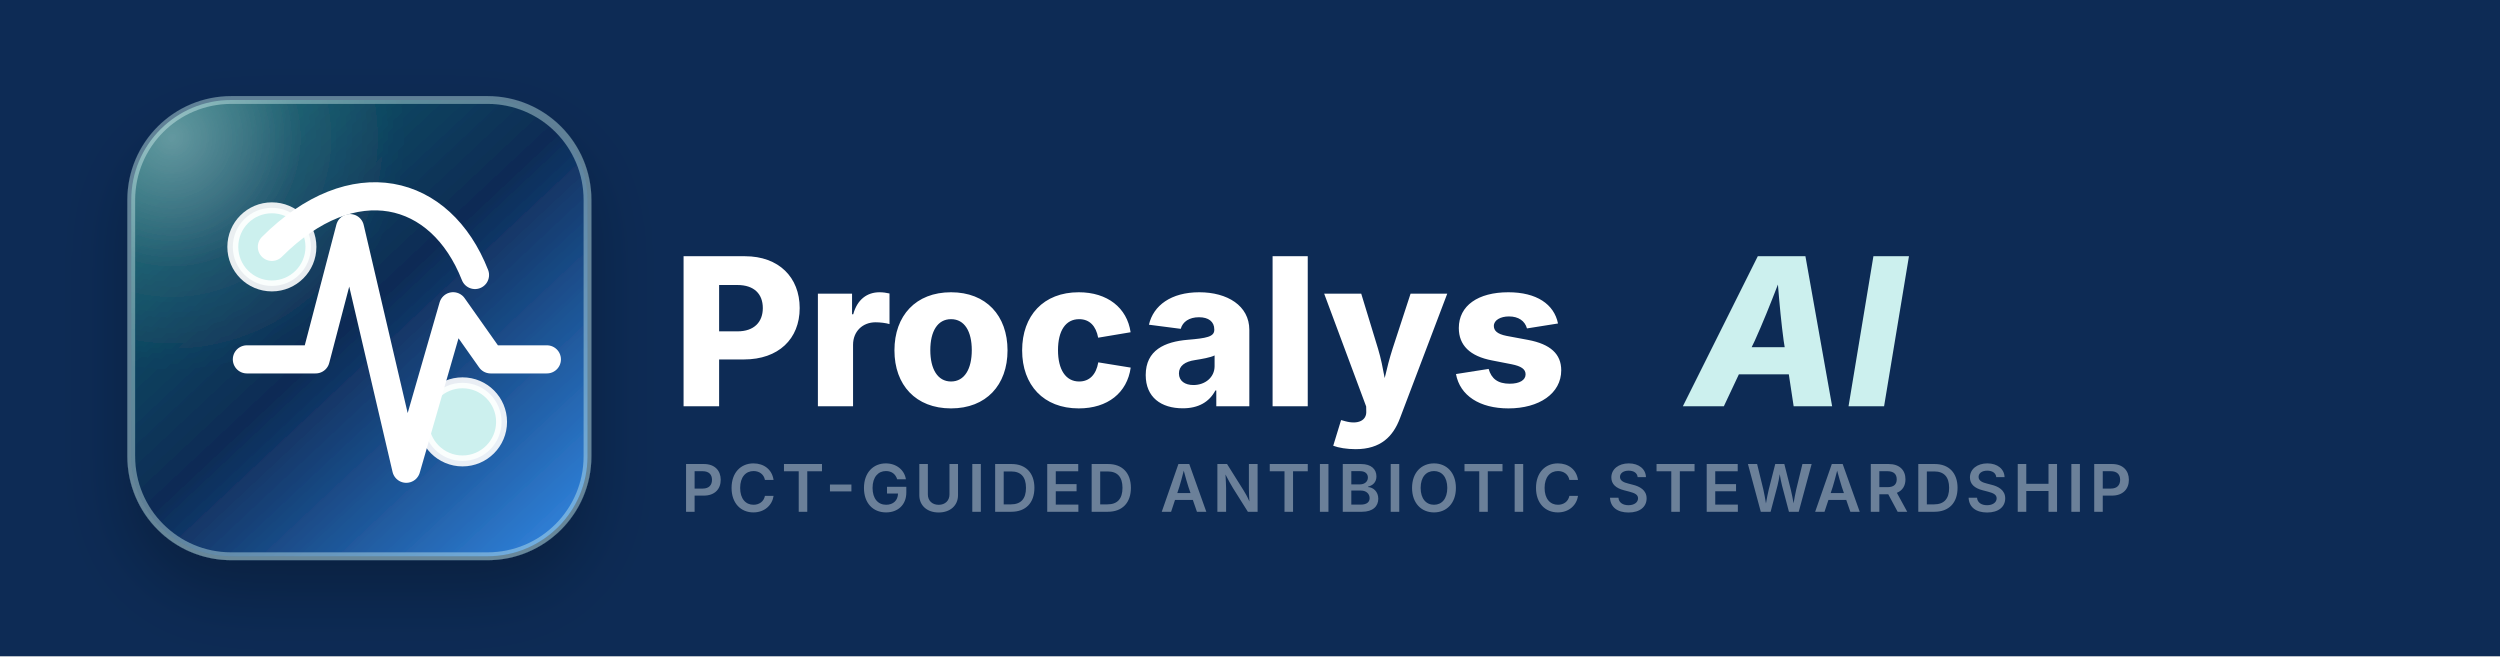
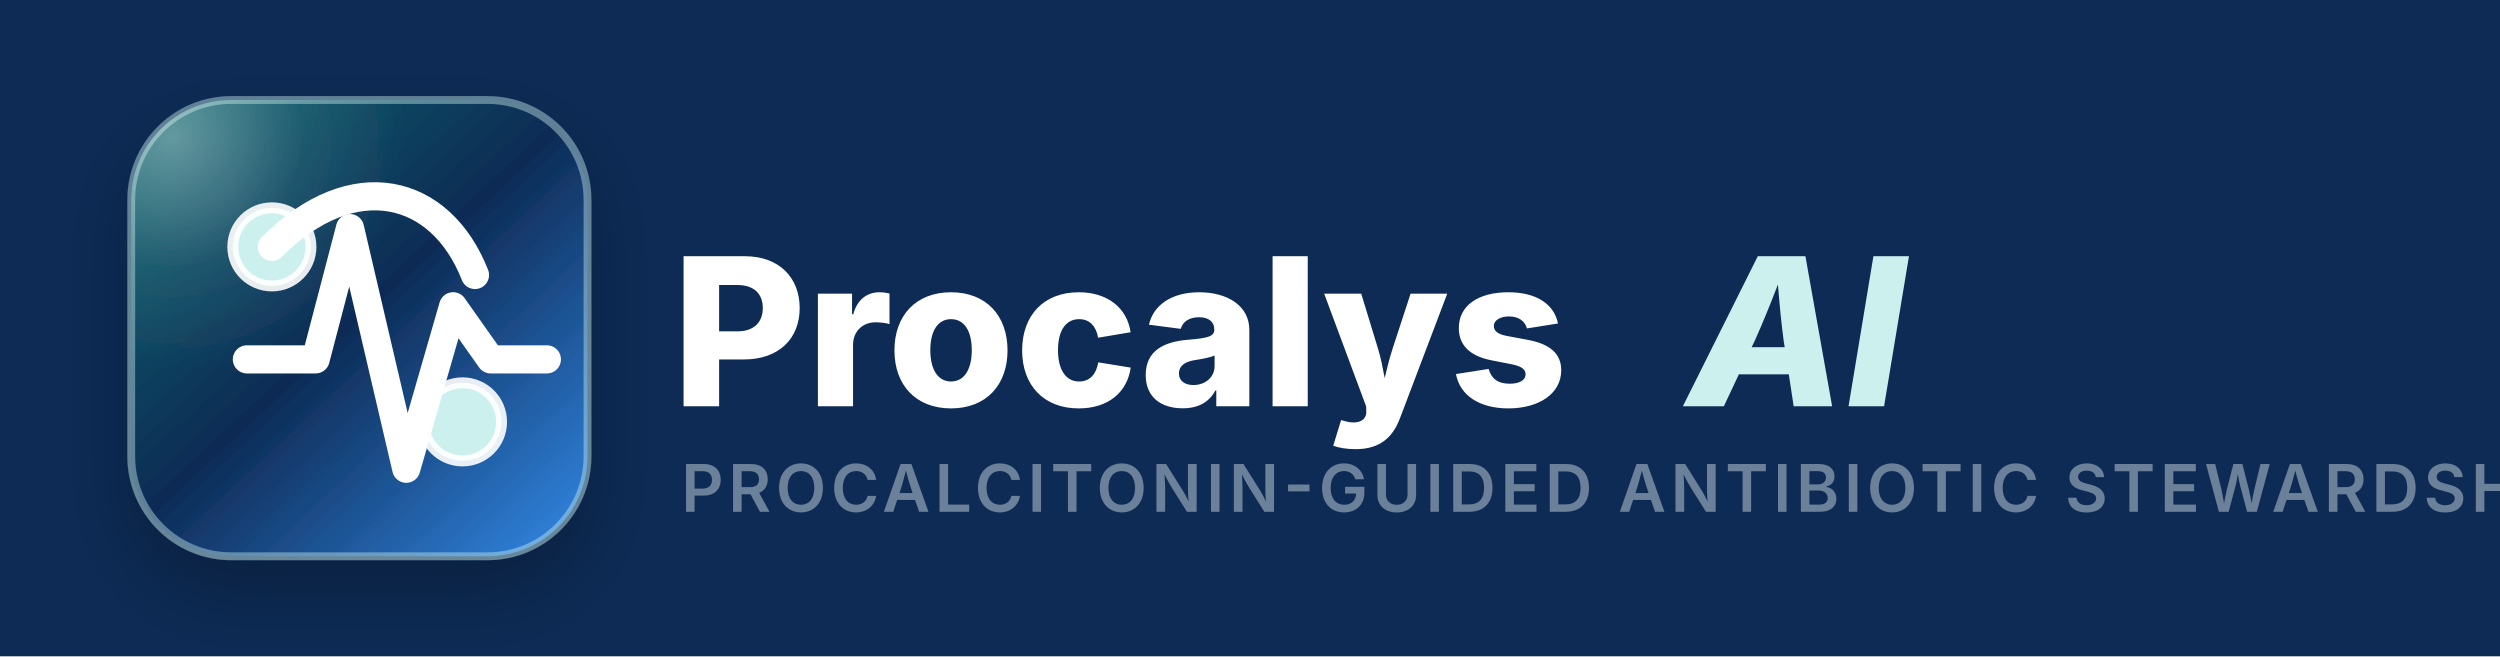
<svg xmlns="http://www.w3.org/2000/svg" width="1600" height="420" viewBox="0 0 1600 420" role="img" aria-label="ProcalysAI logo">
  <defs>
    <linearGradient id="tileGradient" x1="30" y1="40" x2="330" y2="360" gradientUnits="userSpaceOnUse">
      <stop offset="0" stop-color="#0B7A75" />
      <stop offset="0.58" stop-color="#0D2B55" />
      <stop offset="1" stop-color="#2E7DD4" />
    </linearGradient>
    <radialGradient id="tileHighlight" cx="0" cy="0" r="1" gradientUnits="userSpaceOnUse" gradientTransform="translate(110 88) rotate(45) scale(150)">
      <stop offset="0" stop-color="#FFFFFF" stop-opacity="0.36" />
      <stop offset="0.55" stop-color="#FFFFFF" stop-opacity="0.08" />
      <stop offset="1" stop-color="#FFFFFF" stop-opacity="0" />
    </radialGradient>
    <filter id="shadow" x="-20%" y="-25%" width="145%" height="155%" color-interpolation-filters="sRGB">
      <feDropShadow dx="0" dy="22" stdDeviation="22" flood-color="#000000" flood-opacity="0.25" />
    </filter>
  </defs>
  <rect width="1600" height="420" fill="#0D2B55" />
  <g filter="url(#shadow)">
    <rect x="84" y="64" width="292" height="292" rx="64" fill="url(#tileGradient)" stroke="#CCF0EE" stroke-opacity="0.42" stroke-width="5" />
    <rect x="84" y="64" width="292" height="292" rx="64" fill="url(#tileHighlight)" />
    <circle cx="174" cy="158" r="25" fill="#CCF0EE" stroke="#FFFFFF" stroke-opacity="0.9" stroke-width="7" />
    <circle cx="296" cy="270" r="25" fill="#CCF0EE" stroke="#FFFFFF" stroke-opacity="0.9" stroke-width="7" />
    <path d="M174 158 C226 106 282 120 304 176" fill="none" stroke="#FFFFFF" stroke-width="18" stroke-linecap="round" stroke-linejoin="round" />
    <path d="M158 230 H202 L224 146 L260 300 L290 196 L314 230 H350" fill="none" stroke="#FFFFFF" stroke-width="18" stroke-linecap="round" stroke-linejoin="round" />
  </g>
  <g font-family="IBM Plex Sans, Inter, Helvetica Neue, Arial, sans-serif" dominant-baseline="middle">
    <text x="430" y="210" fill="#FFFFFF" font-size="132" font-weight="760" letter-spacing="0">Procalys</text>
    <text x="1080" y="210" fill="#CCF0EE" font-size="132" font-style="italic" font-weight="760" letter-spacing="0">AI</text>
-     <text x="436" y="312" fill="#6B8099" font-size="42" font-weight="600" letter-spacing="3">PCT-GUIDED ANTIBIOTIC STEWARDSHIP</text>
+     <text x="436" y="312" fill="#6B8099" font-size="42" font-weight="600" letter-spacing="3">PROCALCITONIN-GUIDED ANTIBIOTIC STEWARDSHIP</text>
  </g>
</svg>
